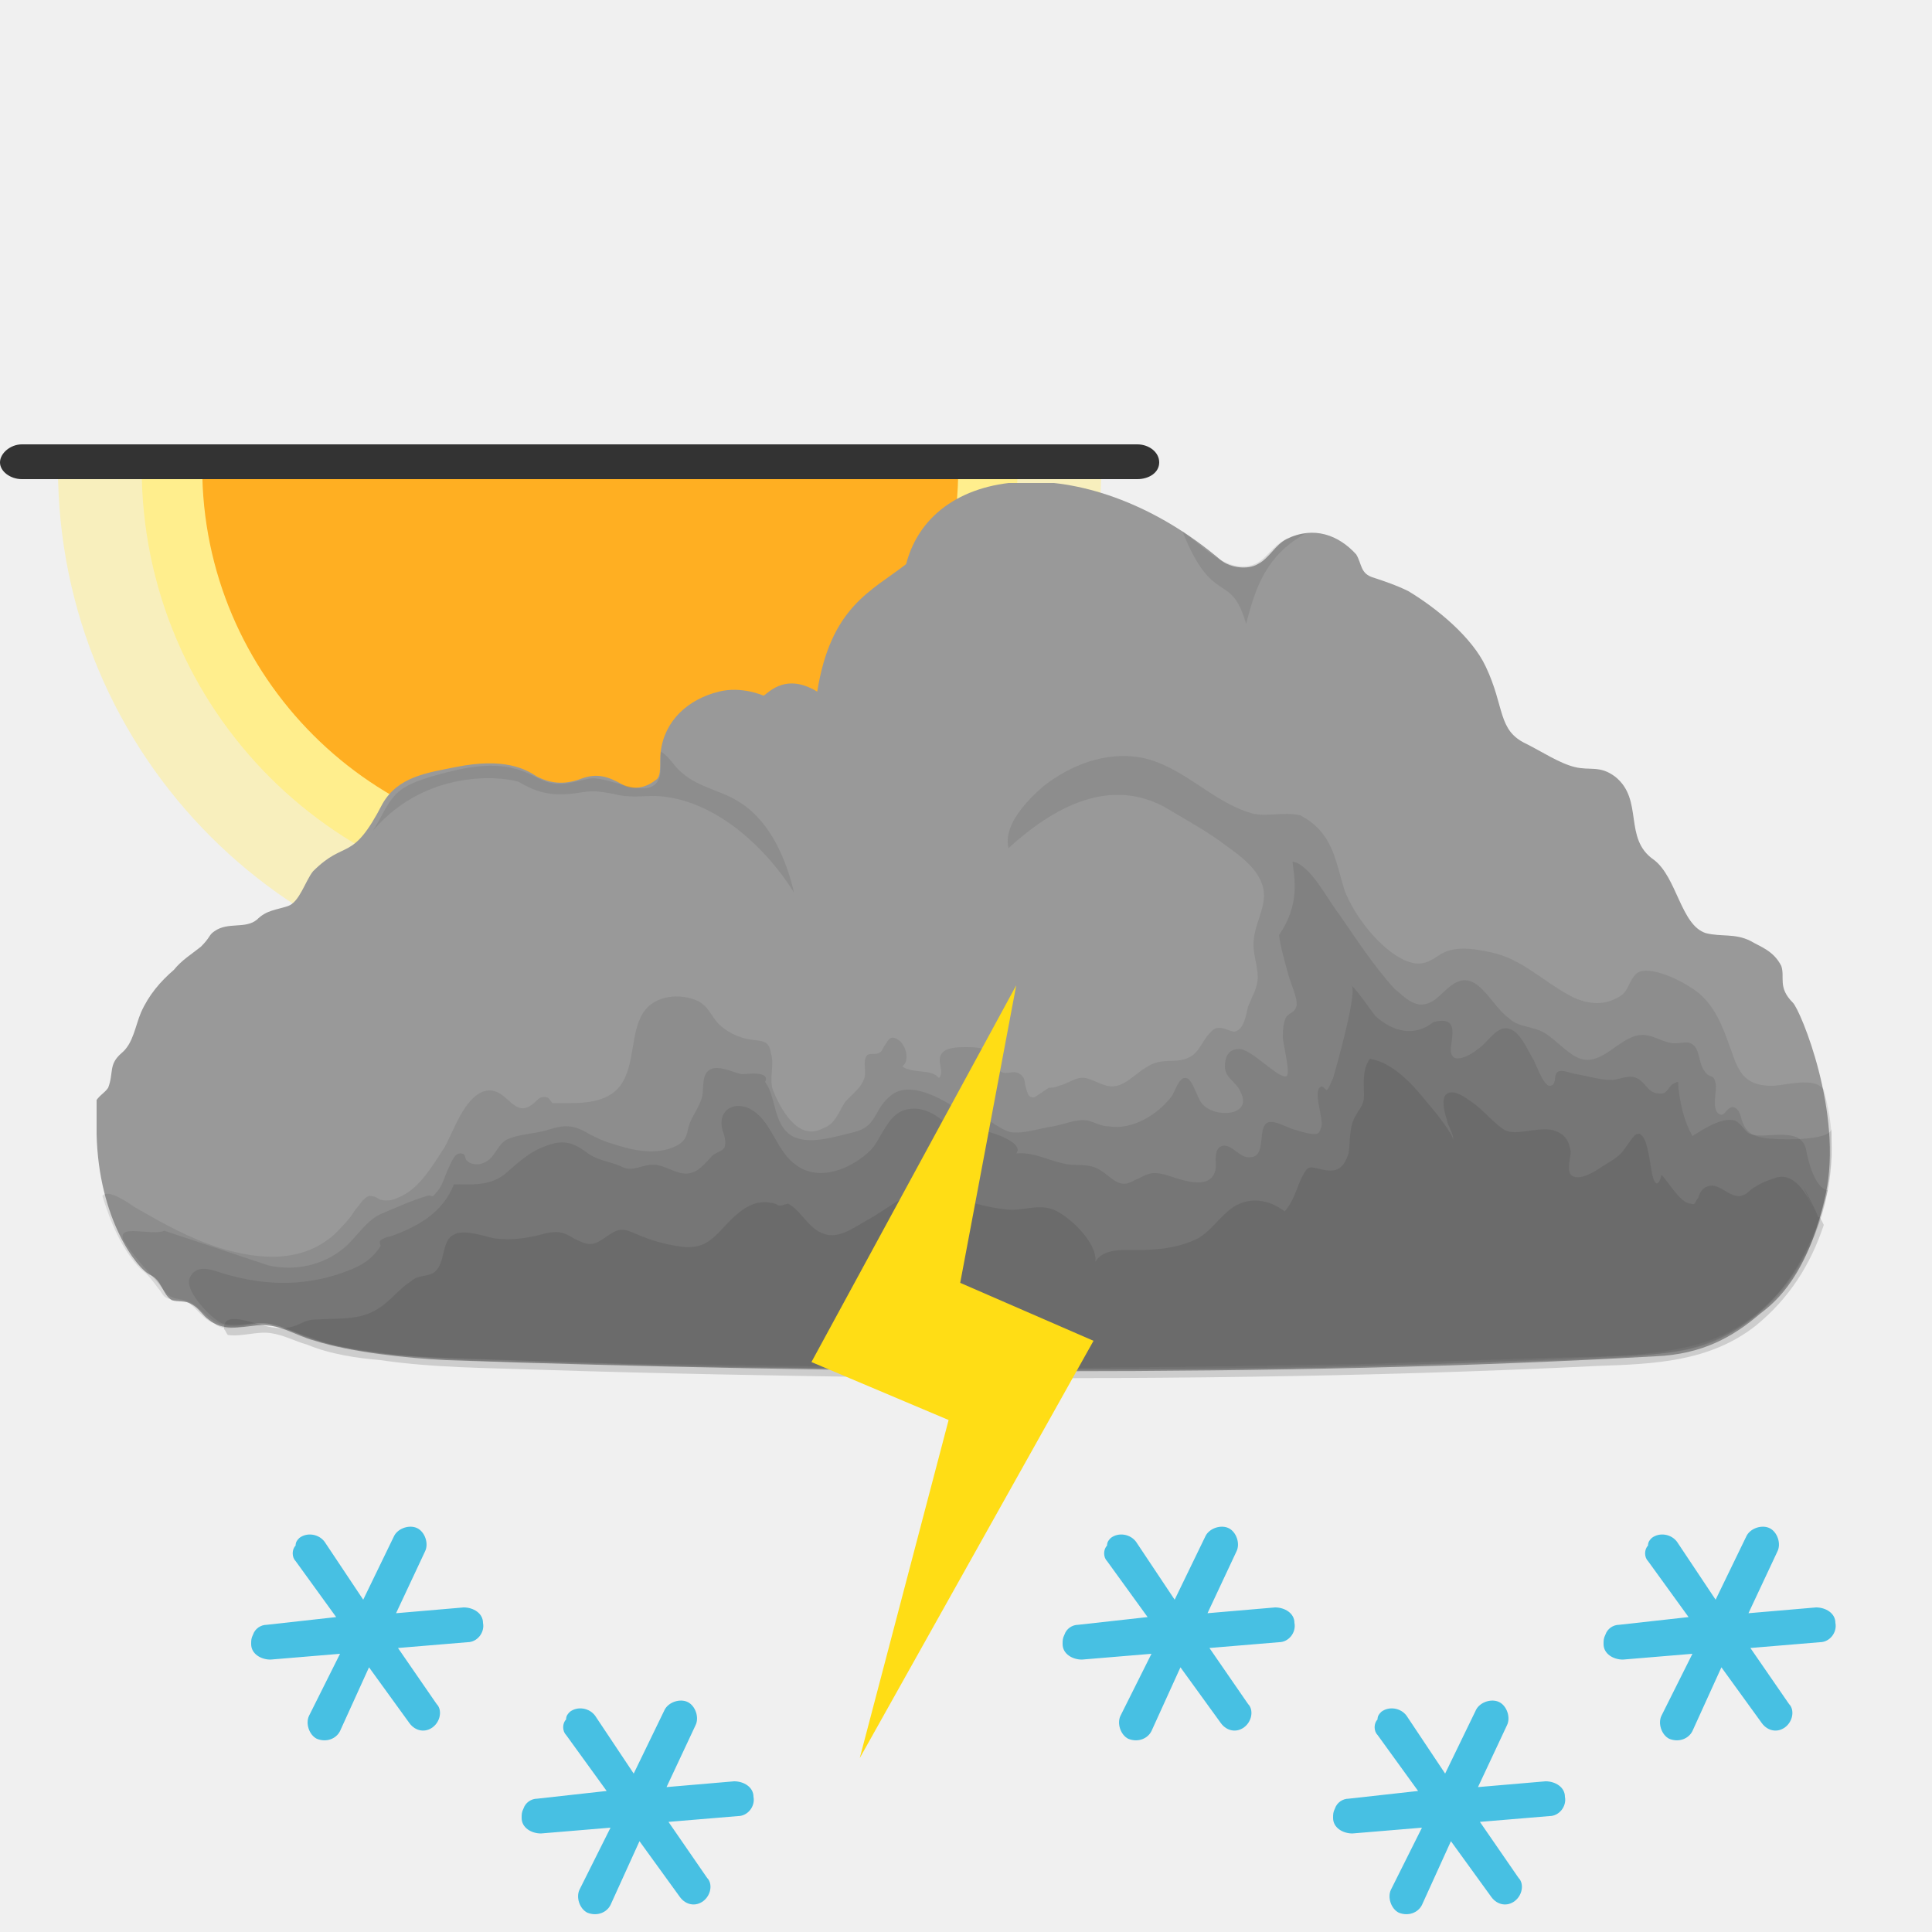
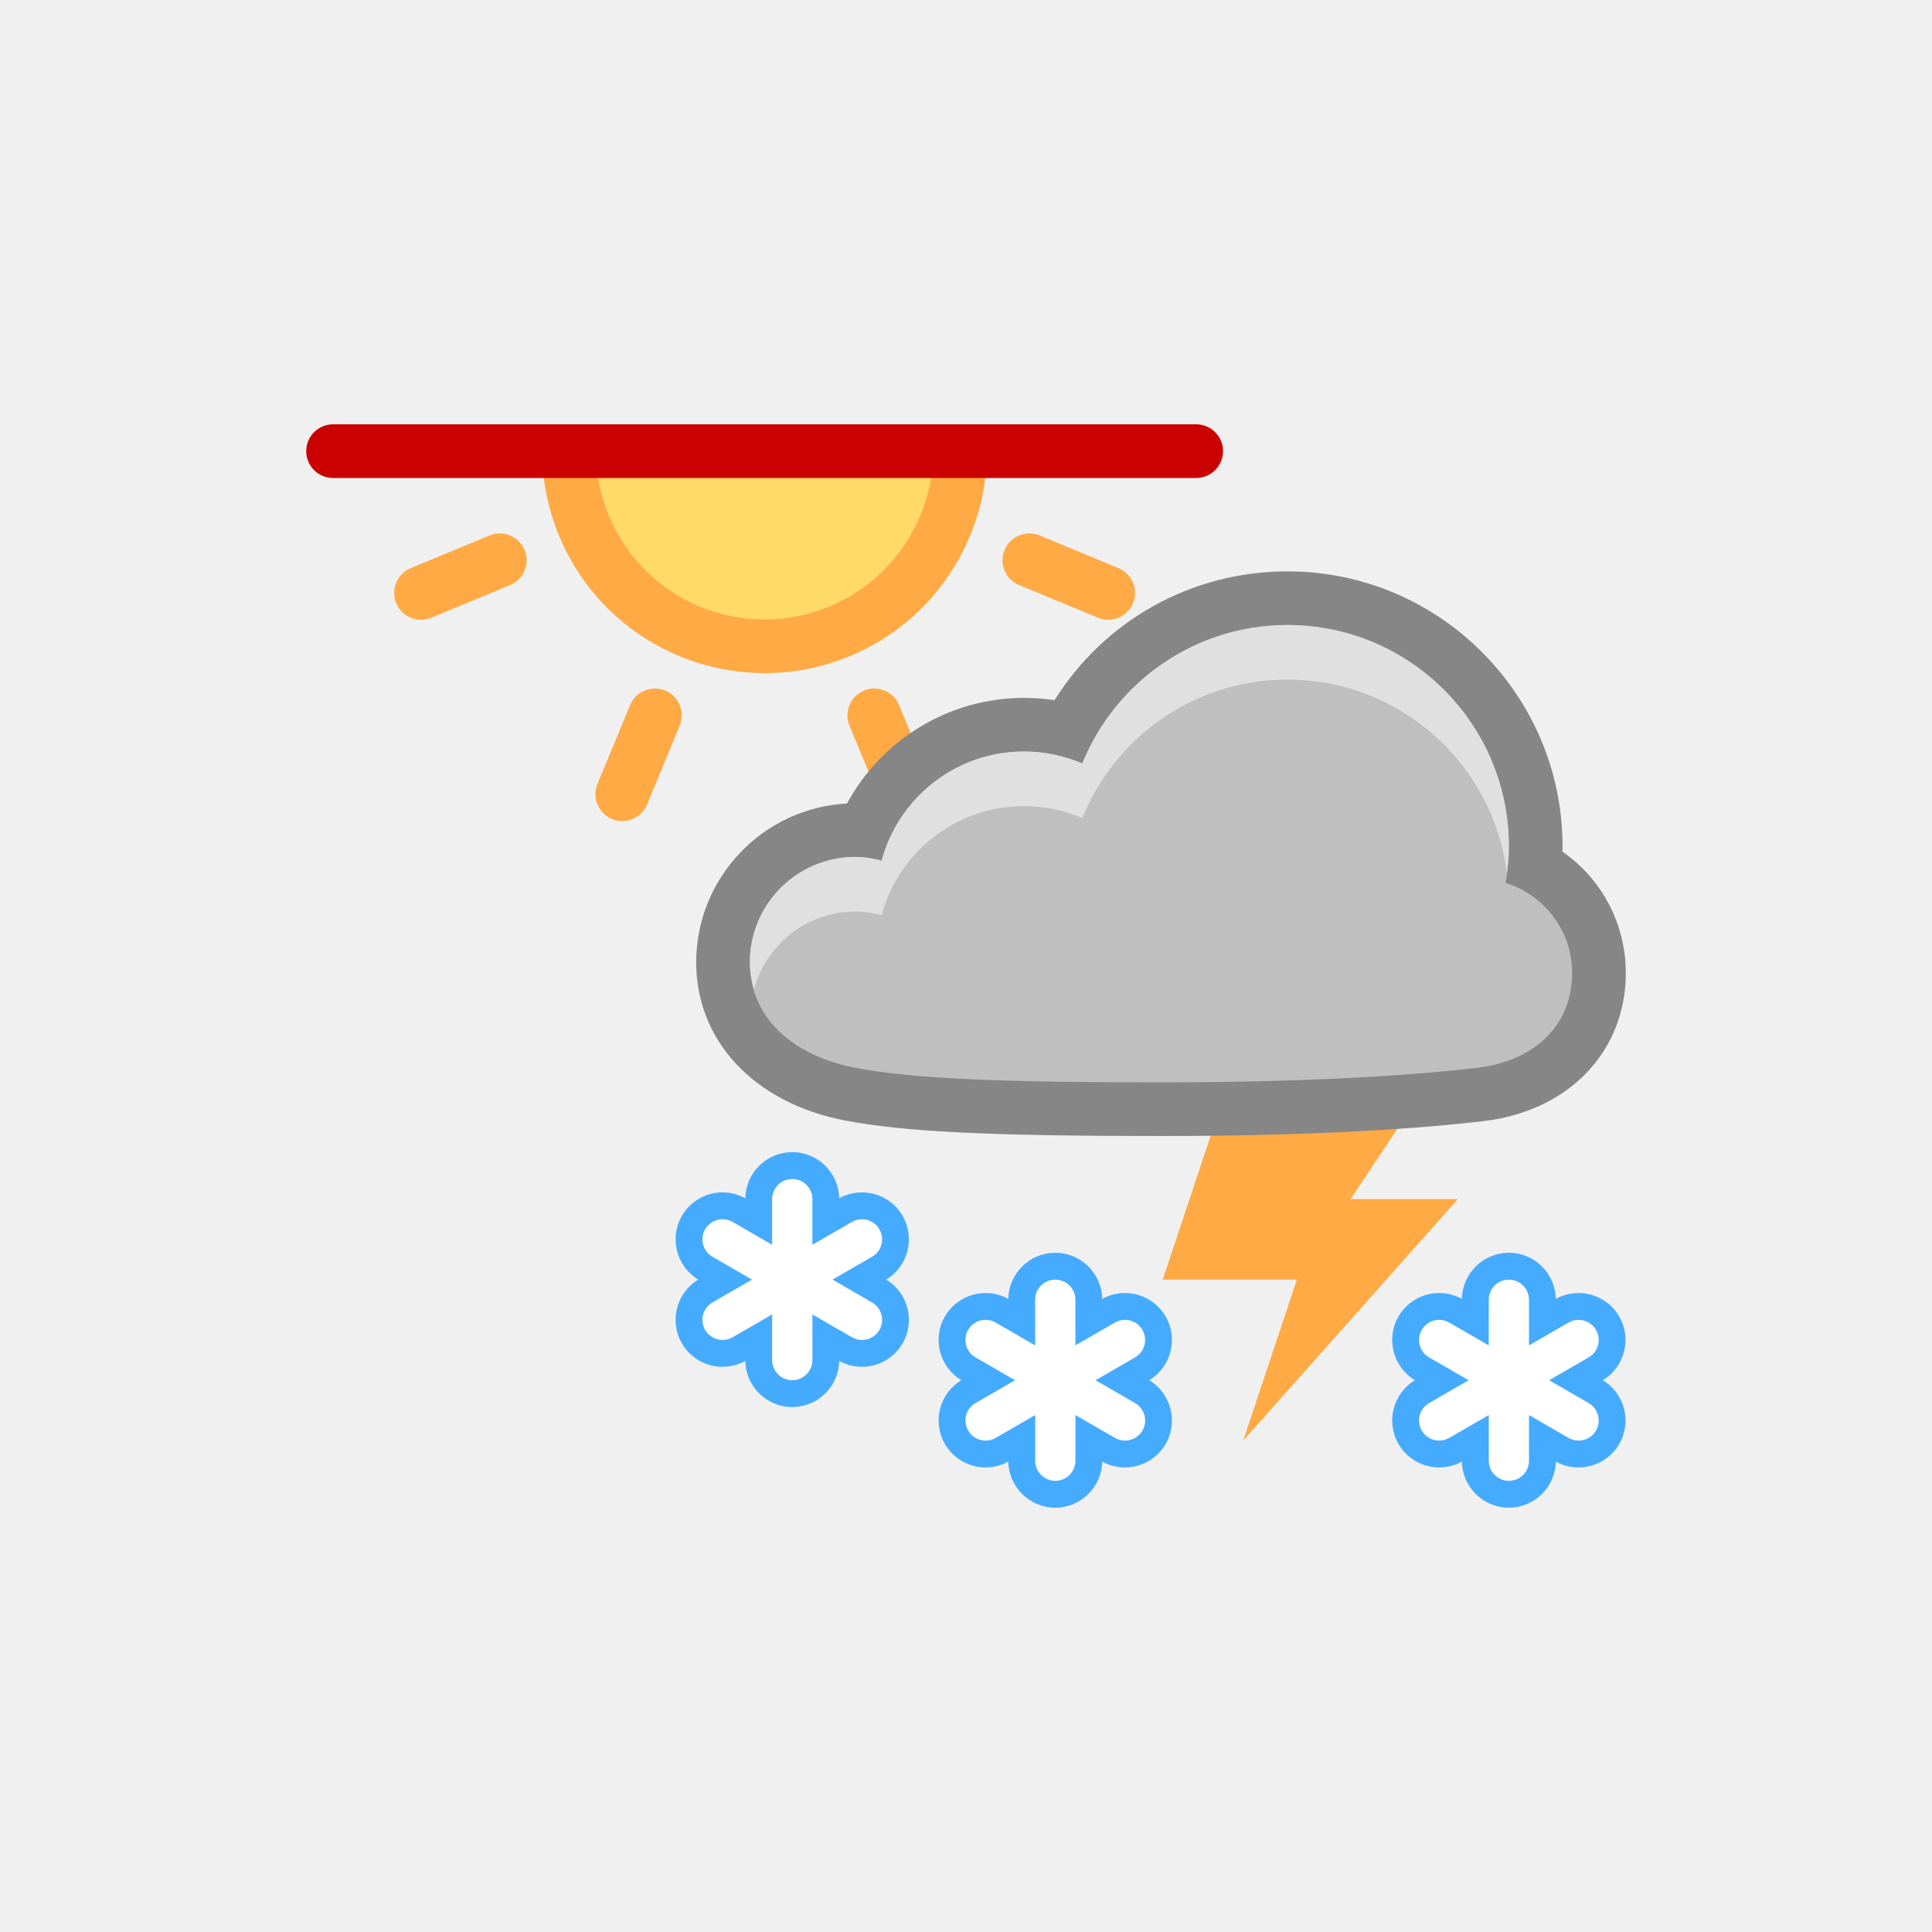
- <svg xmlns="http://www.w3.org/2000/svg" xmlns:xlink="http://www.w3.org/1999/xlink" viewBox="0 0 100 100">
-   <style>.sun-primitive{color:#ffee8a;fill:#ffaf22;stroke:#ffaf22}.cloud4-primitive{color:#424242;fill:#999}.snowflake-primitive{fill:#47c0e3}.lightning-primitive{fill:#ffdd15}</style>
-   <symbol id="sunWinter">
-     <path fill="currentColor" opacity=".5" stroke-width="0" stroke-opacity="0" d="M85.5 1.8c0 22.4-18.1 40.5-40.5 40.5S4.5 24.2 4.5 1.8h81z" />
-     <path fill="currentColor" opacity=".95" stroke-width="0" stroke-opacity="0" d="M79 1.8c0 18.8-15.2 34-34 34s-34-15.2-34-34h68z" />
-     <path stroke-width="2" stroke-miterlimit="10" d="M73.4 1.8c0 15.7-12.7 28.4-28.3 28.4S16.7 17.5 16.7 1.8h56.7z" />
-     <path fill="#333" stroke-width="0" d="M88.3 2.7H1.7C.8 2.7 0 2.1 0 1.4S.8 0 1.7 0h86.6c.9 0 1.7.6 1.7 1.4s-.8 1.3-1.7 1.3z" />
-   </symbol>
-   <symbol id="cloud">
-     <path d="M87.8 26.9c-.8-.8-.4-1.3-.6-1.9-.4-.8-1.1-1-1.6-1.3-.8-.4-1.5-.2-2.3-.4-1.3-.4-1.5-2.9-2.7-3.8-1.6-1.1-.5-3.1-2-4.3-.8-.6-1.3-.3-2.1-.5s-1.7-.8-2.5-1.2c-1.5-.7-1.1-1.9-2.1-4-.7-1.5-2.5-3-4-3.9-.6-.3-1.2-.5-1.8-.7-.7-.2-.6-.7-.9-1.2-.9-1-2.2-1.5-3.6-.8-.6.3-.9 1-1.5 1.3-.5.3-1.4.2-1.9-.2-6.7-5.7-14.9-5.2-16.3.2-1.8 1.4-3.9 2.2-4.6 6.6-1.8-1.1-2.7.3-2.8.2 0 0-1.1-.5-2.3-.2-1.6.4-2.8 1.5-3 3.1-.1.6.1 1.3-.3 1.5-.5.4-1.2.5-1.7.2-.7-.4-1.3-.6-2.1-.3s-1.5.3-2.3-.1c-.6-.4-1.7-1-4.2-.5-1.5.3-3 .5-3.8 1.9-1.6 3.1-1.9 1.8-3.6 3.5-.4.5-.7 1.6-1.3 1.8-.6.2-1.1.2-1.6.7-.6.5-1.5.1-2.2.6-.3.2-.2.3-.7.8-.5.4-1 .7-1.4 1.2-.7.6-1.3 1.3-1.7 2.2-.3.7-.4 1.6-1 2.1-.7.6-.4 1-.7 1.8-.2.3-.5.4-.7.8.1.4.1 1 .1 1.6.1 4.4 2.1 7 2.8 7.3.6.3.6 1 1.1 1.3.3.1.7 0 1 .2.4.2.6.6.9.8.7.6 1.6.4 2.5.3 1.2-.1 1.9.5 3 .8 1.9.6 4.8.9 6.8 1 20.1.7 43.4.9 62.6-.2 2.4-.1 4-1 5.4-2.2.8-.6 2.5-2 3.4-6.2s-1.3-9.5-1.7-9.9z" />
-     <g fill="currentColor">
-       <path opacity=".14" d="M89.8 34c0-.9-.2-1.8-.4-2.6-.5-.7-2-.2-2.7-.2-1.7 0-1.8-1.1-2.3-2.4-.4-1.1-.9-2.1-1.9-2.7-.6-.4-2.4-1.3-2.9-.6-.4.5-.3.9-1 1.2-.8.4-1.7.2-2.4-.2-1.3-.7-2.5-1.9-4-2.2-.9-.2-2-.4-2.8.2-.6.4-1 .5-1.7.2-1.3-.6-2.6-2.3-3.1-3.6-.5-1.6-.6-3-2.3-3.9-.9-.2-1.7.1-2.5-.1-2.1-.6-3.6-2.5-5.8-2.9-1.8-.3-3.6.4-5 1.5-.8.7-2.1 2-1.8 3.2 2.3-2.1 5.3-3.8 8.3-2 1 .6 2.1 1.2 3 1.9.7.5 1.5 1.1 1.8 1.9.4 1-.3 1.9-.4 2.9-.1.7.2 1.3.2 2 0 .5-.3 1-.5 1.5-.1.4-.2 1.2-.7 1.3-.2 0-.5-.2-.8-.2-.3 0-.4.2-.6.4-.3.4-.5.9-.9 1.1-.7.4-1.4 0-2.2.5-.7.4-1.3 1.2-2.1 1-.4-.1-.7-.3-1.1-.4-.5-.1-.9.3-1.4.4-.2.1-.4.1-.5.1-.2.1-.7.5-.8.5-.3 0-.3-.2-.4-.5-.1-.3 0-.5-.3-.7-.4-.3-.8.2-1.2-.3-.2-.2-.1-.6-.3-.8-.3-.3-1-.3-1.3-.3-.4 0-1.1 0-1.3.4-.2.4.2.9-.1 1.2-.4-.5-1.3-.2-1.9-.6.4-.3.2-1-.1-1.3-.5-.4-.6-.1-.8.2-.1.1-.1.3-.3.4-.2.1-.4 0-.6.1-.3.3 0 .9-.2 1.3-.2.5-.7.8-1 1.2-.3.5-.5 1.1-1.1 1.3-1.3.7-2.2-1-2.6-2-.2-.6.1-1.3-.1-1.9-.1-.7-.5-.6-1.1-.7-.6-.1-1.2-.4-1.6-.8-.4-.4-.5-.9-1.1-1.2-.9-.4-2.2-.3-2.8.6-.7 1.1-.4 2.7-1.2 3.8-.7.9-1.9.9-3 .9h-.5c-.1-.1-.2-.3-.3-.3-.4-.1-.5.2-.8.4-1 .7-1.3-1.1-2.5-.7-1 .4-1.5 2-2 2.9-.6.9-1.2 2-2.2 2.5-.4.2-.7.3-1.1.2-.2-.1-.3-.2-.6-.2-.3.1-.5.5-.7.7-.3.5-.7.9-1.1 1.3-1.7 1.5-3.9 1.3-5.9.7-1.6-.5-3-1.3-4.4-2.1-.3-.2-1.4-1-1.7-.6.4 1.3 1 2.8 2 3.8.4.3.6.6.9 1 .1.1.2.3.3.4.4.3.8.1 1.2.3.5.3.8.9 1.4 1.1.5.5 1.5.1 2.1 0h.5c.1 0 .3 0 .4.1 1.2.3 2.3.9 3.5 1.1 2.8.6 5.6.6 8.4.7 2.9.1 5.7.2 8.6.2 6.2.1 12.3.2 18.5.2 5.8 0 11.6-.1 17.5-.2l9-.3c2.5-.1 5.3 0 7.8-.6 4.9-1.1 7.6-6.1 7.4-10.7 0-.4 0 .3 0 0z" />
-       <path opacity=".16" d="M89.8 33.4c0 .7-3 .6-3.5.5-.6-.1-.9-.3-1.1-.8-.1-.2-.1-.7-.5-.8-.3 0-.4.4-.6.4-.6-.1-.2-1.3-.3-1.6-.1-.6-.3-.2-.6-.7-.3-.4-.2-1.2-.7-1.4-.2-.1-.5 0-.8 0-.5 0-.9-.3-1.4-.4-1.3-.3-2.2 1.6-3.5 1.2-.6-.2-1.3-1-1.8-1.3-.6-.4-1.4-.3-1.9-.8-1-.7-1.7-2.8-3.1-1.6-.5.4-.8.9-1.5.9-.6-.1-.9-.5-1.3-.8-1.1-1.2-2-2.6-2.9-3.9-.5-.6-1.5-2.6-2.4-2.7.1.9.4 2.2-.7 3.8.1.7.3 1.4.5 2.1.1.4.5 1.2.4 1.6-.1.3-.3.3-.5.5-.2.3-.2.8-.2 1.1 0 .3.4 1.8.2 2-.4.2-1.9-1.5-2.5-1.4-.5 0-.7.4-.7.9 0 .6.6.8.8 1.3.7 1.3-1.4 1.4-2 .6-.2-.2-.5-1.3-.8-1.3-.4-.1-.6.8-.8 1-.7.9-2 1.7-3.2 1.5-.4 0-.7-.2-1.1-.3-.6-.1-1.2.2-1.8.3-.7.1-1.5.4-2.2.3-.7-.2-1.3-.9-2-.9-.1.2-.2.3-.3.3-.2-.1-.3-.3-.3-.5-.9-.6-2.7-1.7-3.7-.7-.8.7-.6 1.5-1.8 1.8-.9.2-2.3.7-3.2.2-1-.6-.8-2-1.4-2.8.3-.6-1-.4-1.2-.4-.5-.1-1-.4-1.5-.3-.7.2-.4 1.1-.6 1.6-.2.6-.6 1-.7 1.6-.1.5-.3.7-.8.9-1 .4-2.2.1-3.1-.2-.4-.1-.8-.3-1.2-.5-.8-.5-1.3-.5-2.2-.2-.7.2-1.5.2-2.1.5-.5.3-.6 1-1.2 1.2-.2.1-.6.1-.8-.1-.2-.1 0-.4-.4-.4-.3 0-.5.6-.6.8-.2.4-.3.9-.6 1.2-.3.4-.2.1-.5.2-.7.2-1.6.6-2.3.9-.8.3-1.3 1.2-2 1.8-1.1.9-2.5 1.2-3.9.9l-5.4-1.8c-.6.3-2.5-.4-2.1.5.6 1 1.4 1.7 2.1 2.6.4.6.9.3 1.5.7.6.4.9 1 1.7 1.1.6.1 1.3-.1 1.9-.1.8 0 1.5.4 2.2.7 1.4.5 3 .7 4.5.9 3.4.4 6.9.4 10.3.5 3.5.1 7.1.2 10.6.2 14.2.2 28.4.1 42.5-.6 1.7-.1 3.5-.1 5.1-.8 1.1-.5 2.1-1.2 3-2.1 1.9-1.9 2.9-4.9 3-7.5v-1.4zm-6.6-2.1z" />
-       <path opacity=".18" d="M88.5 34.6c-.2-1.4-2.1-.6-2.9-.9-.3-.1-.4-.5-.8-.7-.7-.2-1.7.5-2.2.8-.4-.7-.6-1.5-.7-2.3-.1-.5.1-.6-.3-.4-.2.1-.3.5-.6.5-.2 0-.3 0-.5-.1-.3-.2-.5-.6-.8-.7-.4-.2-.9.1-1.3.1-.6 0-1.2-.2-1.8-.3-.2 0-.8-.3-1-.1-.2.2 0 .7-.4.7-.3 0-.7-1.1-.8-1.3-.3-.5-.6-1.2-1-1.5-.8-.6-1.3.5-1.9.9-.5.4-1.5.9-1.4-.1.1-.8.3-1.6-.9-1.3-1 .8-2.1.5-3-.3-.1-.1-1.2-1.7-1.3-1.6.5-.1-.8 4.5-.9 4.8-.1.2-.2.5-.3.6-.1.1-.2-.3-.4-.1-.3.3.2 1.6.1 2-.1.3-.1.4-.4.4-.2 0-.6-.1-.9-.2-.4-.1-.7-.3-1.1-.4-1.2-.3-.2 1.9-1.4 1.8-.5 0-1-.9-1.5-.5-.3.3-.1.9-.2 1.2-.3 1.1-1.9.4-2.6.2-.8-.2-.9 0-1.6.3-.5.3-.8.2-1.3-.2-.6-.5-.9-.6-1.7-.6-1.1 0-2-.7-3.1-.6.5-.6-1.7-1.3-2.1-1.2-.8.1-.9.3-1.5-.3-.5-.5-1.2-.9-1.9-.8-1.1.1-1.4 1.4-2 2.1-1 1-2.7 1.7-3.9.8-1-.7-1.2-2.1-2.2-2.8-.9-.6-1.9-.1-1.6 1 .1.3.2.6.1.9-.1.2-.6.3-.7.5-.3.3-.6.7-1 .8-.6.2-1.2-.3-1.8-.4-.7-.1-1.2.4-1.8.1-.6-.3-1.3-.3-1.9-.8-.7-.5-1.2-.6-2-.3-.9.3-1.5.9-2.2 1.5-.8.6-1.7.5-2.6.5-.6 1.5-1.9 2.2-3.3 2.7-.1 0-.4.1-.5.2-.1.1 0 .2 0 .3-.4.6-.8.9-1.5 1.2-2.2.9-4.4.9-6.7.2-.6-.2-1.4-.5-1.7.3-.2.7 1.2 2.1 1.7 2.3.8.2 1.5-.1 2.3 0 .8.1 1.5.5 2.2.7 2.2.9 5.1 1 7.5 1.1 2.9.1 5.9.2 8.8.3 6 .2 12 .2 18 .3 6 0 12.1 0 18.1-.1 3.1-.1 6.2-.2 9.2-.3 2.9-.1 5.9-.1 8.8-.5 4.6-.6 7.2-4.2 8.2-8.4-.3 0-.8-.5-1.1-2z" />
-       <path opacity=".14" d="M59.5 7.3c.5-2 1.1-3.6 3.1-4.7-.7.1-1.2.3-1.7.8-.4.4-.7.8-1.3.9-1.3.2-2.4-1.1-3.4-1.8 1.6 4 2.5 2 3.3 4.8.5-2-.8-2.8 0 0zm-37.6 8.2c1.2.7 2 .7 3.3.5.6-.1 1 0 1.6.1.7.2 1.4.1 2.1.1 3 .1 5.7 2.6 7.2 5-.4-1.7-1.2-3.6-2.7-4.6-1-.7-2.2-.8-3.1-1.6-.4-.3-.6-.8-1.1-1.1v.8c0 2.2-2.6.4-3.7.6-1 .2-1.6.5-2.6 0-.4-.2-.8-.4-1.2-.5-1.4-.4-3 0-4.4.4-.6.2-1.3.4-1.8.9s-.8 1.3-1.2 1.9c3-3.5 7.3-2.7 7.6-2.5z" />
-       <path opacity=".2" d="M89.1 38c-.4-.8-1.1-2.5-2.3-2-.3.1-.6.2-.9.4-.4.2-.4.4-.8.5-.6.1-1.1-.7-1.7-.5-.3.1-.4.3-.5.6-.2.2-.1.4-.4.3-.5 0-1.2-1.2-1.5-1.5-.2.8-.4.4-.5-.1-.1-.5-.2-1.6-.5-1.9-.2-.2-.1-.1-.3-.1-.2.1-.6.8-.8 1-.3.3-.7.5-1 .7-.3.2-1.2.8-1.6.4-.2-.3 0-.9 0-1.2-.1-.6-.3-.9-.9-1.1-.8-.2-1.9.3-2.5 0-.5-.3-1-.9-1.5-1.3-.3-.2-1.2-1-1.6-.5-.2.3 0 1 .1 1.3 0 .2.4.8.3 1 .1-.2-1.1-1.7-1.3-1.9-.8-1-1.8-2.1-3-2.3-.4.6-.3 1.2-.3 1.9 0 .5-.2.6-.4 1-.4.6-.3 1.4-.4 2-.3.9-.7 1-1.5.8-.5-.1-.6-.2-.9.4-.3.6-.4 1.2-.9 1.8-.8-.6-1.8-.8-2.7-.2-.7.5-1.1 1.2-1.8 1.6-1 .5-2.1.6-3.2.6-.6 0-1.7-.1-2.1.6.1-1-1.4-2.4-2.2-2.7-.8-.3-1.6.1-2.4 0-1-.1-2.1-.4-3-.8-1.7-.7-2.8.6-4.3 1.4-.7.4-1.5 1-2.3.6-.7-.3-1-1.1-1.7-1.5-.1 0-.3.1-.4.1-.2 0-.2-.1-.3-.1-.7-.2-1.3 0-1.9.5-1.1.9-1.4 2-3.1 1.7-.7-.1-1.4-.3-2.1-.6-.7-.3-.9-.4-1.6.1-.7.5-.9.5-1.7.1-.6-.4-1-.4-1.7-.2-.8.2-1.5.3-2.4.2-.5-.1-1.6-.5-2.1-.2-.7.3-.4 1.6-1.1 2-.4.2-.8.1-1.1.4-.5.3-.9.8-1.4 1.2-1.1.9-2.2.7-3.6.8-.5 0-.8.3-1.3.4-.5.1-1 0-1.4-.1-.5-.1-2.1-.8-2 .2.1.1.1.2.2.3.7.1 1.5-.2 2.2-.1.7.1 1.2.4 1.9.6 1.2.5 2.6.7 3.8.8 2.7.4 5.5.4 8.3.5 6.1.2 12.2.3 18.4.4 12.1.1 24.2 0 36.3-.6 2.9-.1 5.8-.2 8.2-2.1 1.7-1.4 2.8-3.1 3.5-5.2-.2-.4-.2-.4-.3-.4-1.7-3.4.1 0 0 0z" />
+ <svg xmlns="http://www.w3.org/2000/svg" version="1.1" id="Layer_1" x="0px" y="0px" width="72px" height="72px" viewBox="0 0 72 72" enable-background="new 0 0 72 72" xml:space="preserve">
+   <g>
+     <path fill="#FFAA45" d="M33.798,30.598c-0.393,0-0.765-0.232-0.924-0.617l-1.216-2.938c-0.211-0.511,0.031-1.096,0.541-1.307   c0.509-0.211,1.096,0.03,1.307,0.541l1.216,2.938c0.211,0.511-0.031,1.096-0.541,1.307C34.056,30.573,33.926,30.598,33.798,30.598z   " />
+     <path fill="#FFAA45" d="M15.69,23.096c-0.393,0-0.765-0.232-0.924-0.617c-0.211-0.511,0.031-1.096,0.541-1.307l2.937-1.216   c0.51-0.21,1.096,0.031,1.307,0.541c0.211,0.511-0.031,1.096-0.541,1.307l-2.937,1.216C15.948,23.071,15.818,23.096,15.69,23.096z" />
+     <path fill="#FFAA45" d="M23.191,30.598c-0.128,0-0.258-0.024-0.383-0.076c-0.51-0.211-0.752-0.796-0.541-1.307l1.216-2.938   c0.212-0.511,0.798-0.752,1.307-0.541c0.51,0.211,0.752,0.796,0.541,1.307l-1.216,2.938C23.956,30.365,23.584,30.598,23.191,30.598   z" />
+     <path fill="#FFAA45" d="M41.299,23.096c-0.128,0-0.258-0.024-0.383-0.076l-2.937-1.216c-0.51-0.211-0.752-0.796-0.541-1.307   s0.798-0.752,1.307-0.541l2.937,1.216c0.51,0.211,0.752,0.796,0.541,1.307C42.064,22.863,41.691,23.096,41.299,23.096z" />
+     <path fill="#FFAA45" d="M20.205,16.813c0.002,1.052,0.202,2.12,0.63,3.152c1.752,4.23,6.602,6.239,10.832,4.487   c3.185-1.319,5.109-4.394,5.118-7.639H20.205z" />
+     <path fill="#FFDA69" d="M34.784,16.813c-0.011,2.459-1.472,4.792-3.882,5.791c-0.771,0.319-1.58,0.481-2.404,0.481   c-2.555,0-4.837-1.525-5.815-3.885c-0.319-0.77-0.479-1.578-0.481-2.386H34.784z" />
+     <path fill="#CB0000" d="M44.578,17.813H12.412c-0.553,0-1-0.447-1-1s0.447-1,1-1h32.166c0.553,0,1,0.447,1,1   S45.13,17.813,44.578,17.813z" />
+     <polygon fill="#FFAA45" points="45.331,41.687 43.331,47.687 48.331,47.687 46.331,53.687 54.331,44.687 50.331,44.687    52.331,41.687  " />
+     <path fill="#45ABFF" d="M39.327,46.687c-0.955,0-1.733,0.769-1.75,1.72c-0.259-0.144-0.552-0.22-0.848-0.22   c-0.624,0-1.205,0.335-1.516,0.875c-0.477,0.827-0.201,1.885,0.614,2.375c-0.815,0.489-1.091,1.548-0.614,2.375   c0.311,0.54,0.892,0.875,1.516,0.875c0.296,0,0.589-0.076,0.848-0.219c0.016,0.951,0.795,1.719,1.75,1.719s1.733-0.769,1.75-1.719   c0.259,0.144,0.551,0.219,0.848,0.219c0.624,0,1.205-0.336,1.516-0.876c0.477-0.826,0.2-1.885-0.615-2.374   c0.815-0.489,1.091-1.548,0.614-2.375c-0.311-0.54-0.892-0.875-1.516-0.875c-0.296,0-0.588,0.076-0.848,0.22   C41.061,47.456,40.282,46.687,39.327,46.687L39.327,46.687z" />
+     <path fill="#45ABFF" d="M56.231,46.687c-0.955,0-1.733,0.769-1.75,1.72c-0.259-0.144-0.552-0.22-0.848-0.22   c-0.624,0-1.205,0.335-1.516,0.875c-0.477,0.827-0.201,1.885,0.614,2.375c-0.815,0.489-1.091,1.548-0.614,2.375   c0.311,0.54,0.892,0.875,1.516,0.875c0.296,0,0.589-0.076,0.848-0.219c0.016,0.951,0.795,1.719,1.75,1.719s1.733-0.769,1.75-1.719   c0.259,0.144,0.551,0.219,0.848,0.219c0.624,0,1.205-0.336,1.516-0.876c0.477-0.826,0.2-1.885-0.615-2.374   c0.815-0.489,1.091-1.548,0.614-2.375c-0.311-0.54-0.892-0.875-1.516-0.875c-0.296,0-0.588,0.076-0.848,0.22   C57.965,47.456,57.186,46.687,56.231,46.687L56.231,46.687z" />
+     <path fill="#45ABFF" d="M29.525,42.937c-0.955,0-1.733,0.769-1.75,1.72c-0.259-0.144-0.552-0.22-0.848-0.22   c-0.624,0-1.205,0.335-1.516,0.875c-0.477,0.827-0.201,1.885,0.614,2.375c-0.815,0.489-1.091,1.548-0.614,2.375   c0.311,0.54,0.892,0.875,1.516,0.875c0.296,0,0.589-0.076,0.848-0.219c0.016,0.951,0.795,1.719,1.75,1.719s1.733-0.769,1.75-1.719   c0.259,0.144,0.551,0.219,0.848,0.219c0.624,0,1.205-0.336,1.516-0.876c0.477-0.826,0.2-1.885-0.615-2.374   c0.815-0.489,1.091-1.548,0.614-2.375c-0.311-0.54-0.892-0.875-1.516-0.875c-0.296,0-0.588,0.076-0.848,0.22   C31.259,43.706,30.48,42.937,29.525,42.937L29.525,42.937z" />
+     <path fill="#868686" d="M47.981,21.293c-3.586,0-6.83,1.837-8.681,4.801c-0.375-0.057-0.756-0.086-1.141-0.086   c-2.791,0-5.307,1.555-6.594,3.937c-3.126,0.161-5.62,2.755-5.62,5.921c0,2.936,2.18,5.25,5.554,5.893   c2.206,0.421,5.395,0.577,11.768,0.577c6.022,0,9.859-0.302,12.019-0.555c3.172-0.372,5.303-2.591,5.303-5.522   c0-1.841-0.904-3.508-2.359-4.52c0.001-0.065,0.002-0.13,0.002-0.194C58.231,25.891,53.633,21.293,47.981,21.293L47.981,21.293z" />
+     <path fill="#BFBFBF" d="M56.11,32.9c0.073-0.443,0.121-0.894,0.121-1.357c0-4.557-3.693-8.25-8.25-8.25   c-3.464,0-6.424,2.137-7.647,5.162c-0.667-0.287-1.402-0.448-2.174-0.448c-2.541,0-4.674,1.726-5.305,4.067   c-0.315-0.082-0.64-0.138-0.981-0.138c-2.17,0-3.929,1.759-3.929,3.929c0,2.17,1.744,3.512,3.929,3.929s5.518,0.542,11.393,0.542   s9.655-0.292,11.786-0.542c2.131-0.25,3.536-1.583,3.536-3.536C58.588,34.675,57.543,33.352,56.11,32.9z" />
+     <g>
+       <path fill="#E0E0E0" d="M31.874,33.97c0.341,0,0.666,0.057,0.981,0.138c0.631-2.342,2.764-4.067,5.305-4.067    c0.773,0,1.507,0.161,2.174,0.448c1.223-3.026,4.183-5.162,7.647-5.162c4.203,0,7.664,3.144,8.177,7.207    c0.042-0.326,0.073-0.654,0.073-0.992c0-4.557-3.693-8.25-8.25-8.25c-3.464,0-6.424,2.137-7.647,5.162    c-0.667-0.287-1.402-0.448-2.174-0.448c-2.541,0-4.674,1.726-5.305,4.067c-0.315-0.082-0.64-0.138-0.981-0.138    c-2.17,0-3.929,1.759-3.929,3.929c0,0.36,0.064,0.689,0.154,1.004C28.554,35.201,30.063,33.97,31.874,33.97z" />
    </g>
-   </symbol>
-   <symbol id="snowflake">
-     <path d="M4.6 10.6l1.5-3.3 2.1 2.9c.3.4.8.5 1.2.2.4-.3.5-.9.2-1.2l-2-2.9 3.6-.3c.5 0 .9-.5.8-1 0-.5-.5-.8-1-.8l-3.5.3L9 1.3c.2-.4 0-1-.4-1.2s-1 0-1.2.4L5.8 3.8l-2-3C3.5.4 2.9.3 2.5.6c-.1.1-.2.2-.2.4-.2.2-.2.6 0 .8l2.1 2.9-3.6.4c-.3 0-.6.2-.7.5-.1.2-.1.3-.1.5 0 .5.5.8 1 .8l3.6-.3L3 9.8c-.2.4 0 1 .4 1.2.5.2 1 0 1.2-.4z" />
-   </symbol>
-   <symbol id="lightning">
-     <path d="M14.6 18.4l-6.9-3L10.6 0 0 19.5l7.1 3L2.5 40z" />
-   </symbol>
-   <use xlink:href="#sunWinter" class="sun-primitive" width="100" height="100" transform="translate(0 23) scale(.66667)" />
-   <use xlink:href="#cloud" class="cloud4-primitive" width="100" height="100" transform="translate(5 25)" />
-   <use xlink:href="#snowflake" class="snowflake-primitive" width="100" height="100" transform="translate(13 79)" />
-   <use xlink:href="#snowflake" class="snowflake-primitive" width="100" height="100" transform="translate(27 88)" />
-   <use xlink:href="#lightning" class="lightning-primitive" width="100" height="100" transform="translate(42 51)" />
-   <use xlink:href="#snowflake" class="snowflake-primitive" width="100" height="100" transform="translate(55 79)" />
-   <use xlink:href="#snowflake" class="snowflake-primitive" width="100" height="100" transform="translate(69 88)" />
-   <use xlink:href="#snowflake" class="snowflake-primitive" width="100" height="100" transform="translate(83 79)" />
+     <path fill="#FFFFFF" d="M42.3,52.288l-1.473-0.851l1.473-0.851c0.359-0.207,0.481-0.666,0.274-1.024s-0.666-0.481-1.024-0.274   l-1.473,0.851v-1.701c0-0.414-0.336-0.75-0.75-0.75s-0.75,0.336-0.75,0.75v1.701l-1.473-0.851   c-0.358-0.207-0.817-0.084-1.024,0.274s-0.084,0.817,0.274,1.024l1.473,0.851l-1.473,0.851c-0.359,0.207-0.481,0.666-0.274,1.024   c0.139,0.241,0.391,0.375,0.65,0.375c0.127,0,0.256-0.032,0.375-0.101l1.473-0.851v1.701c0,0.414,0.336,0.75,0.75,0.75   s0.75-0.336,0.75-0.75v-1.701l1.473,0.851c0.118,0.068,0.247,0.101,0.375,0.101c0.259,0,0.511-0.134,0.65-0.375   C42.782,52.954,42.659,52.495,42.3,52.288z" />
+     <path fill="#FFFFFF" d="M59.204,52.288l-1.473-0.851l1.473-0.851c0.359-0.207,0.481-0.666,0.274-1.024s-0.666-0.481-1.024-0.274   l-1.473,0.851v-1.701c0-0.414-0.336-0.75-0.75-0.75s-0.75,0.336-0.75,0.75v1.701l-1.473-0.851   c-0.358-0.207-0.817-0.084-1.024,0.274s-0.084,0.817,0.274,1.024l1.473,0.851l-1.473,0.851c-0.359,0.207-0.481,0.666-0.274,1.024   c0.139,0.241,0.391,0.375,0.65,0.375c0.127,0,0.256-0.032,0.375-0.101l1.473-0.851v1.701c0,0.414,0.336,0.75,0.75,0.75   s0.75-0.336,0.75-0.75v-1.701l1.473,0.851c0.118,0.068,0.247,0.101,0.375,0.101c0.259,0,0.511-0.134,0.65-0.375   C59.686,52.954,59.563,52.495,59.204,52.288z" />
+     <path fill="#FFFFFF" d="M32.498,48.538l-1.473-0.851l1.473-0.851c0.359-0.207,0.481-0.666,0.274-1.024s-0.666-0.481-1.024-0.274   l-1.473,0.851v-1.701c0-0.414-0.336-0.75-0.75-0.75s-0.75,0.336-0.75,0.75v1.701l-1.473-0.851   c-0.358-0.207-0.817-0.084-1.024,0.274s-0.084,0.817,0.274,1.024l1.473,0.851l-1.473,0.851c-0.359,0.207-0.481,0.666-0.274,1.024   c0.139,0.241,0.391,0.375,0.65,0.375c0.127,0,0.256-0.032,0.375-0.101l1.473-0.851v1.701c0,0.414,0.336,0.75,0.75,0.75   s0.75-0.336,0.75-0.75v-1.701l1.473,0.851c0.118,0.068,0.247,0.101,0.375,0.101c0.259,0,0.511-0.134,0.65-0.375   C32.98,49.204,32.857,48.745,32.498,48.538z" />
+   </g>
</svg>
